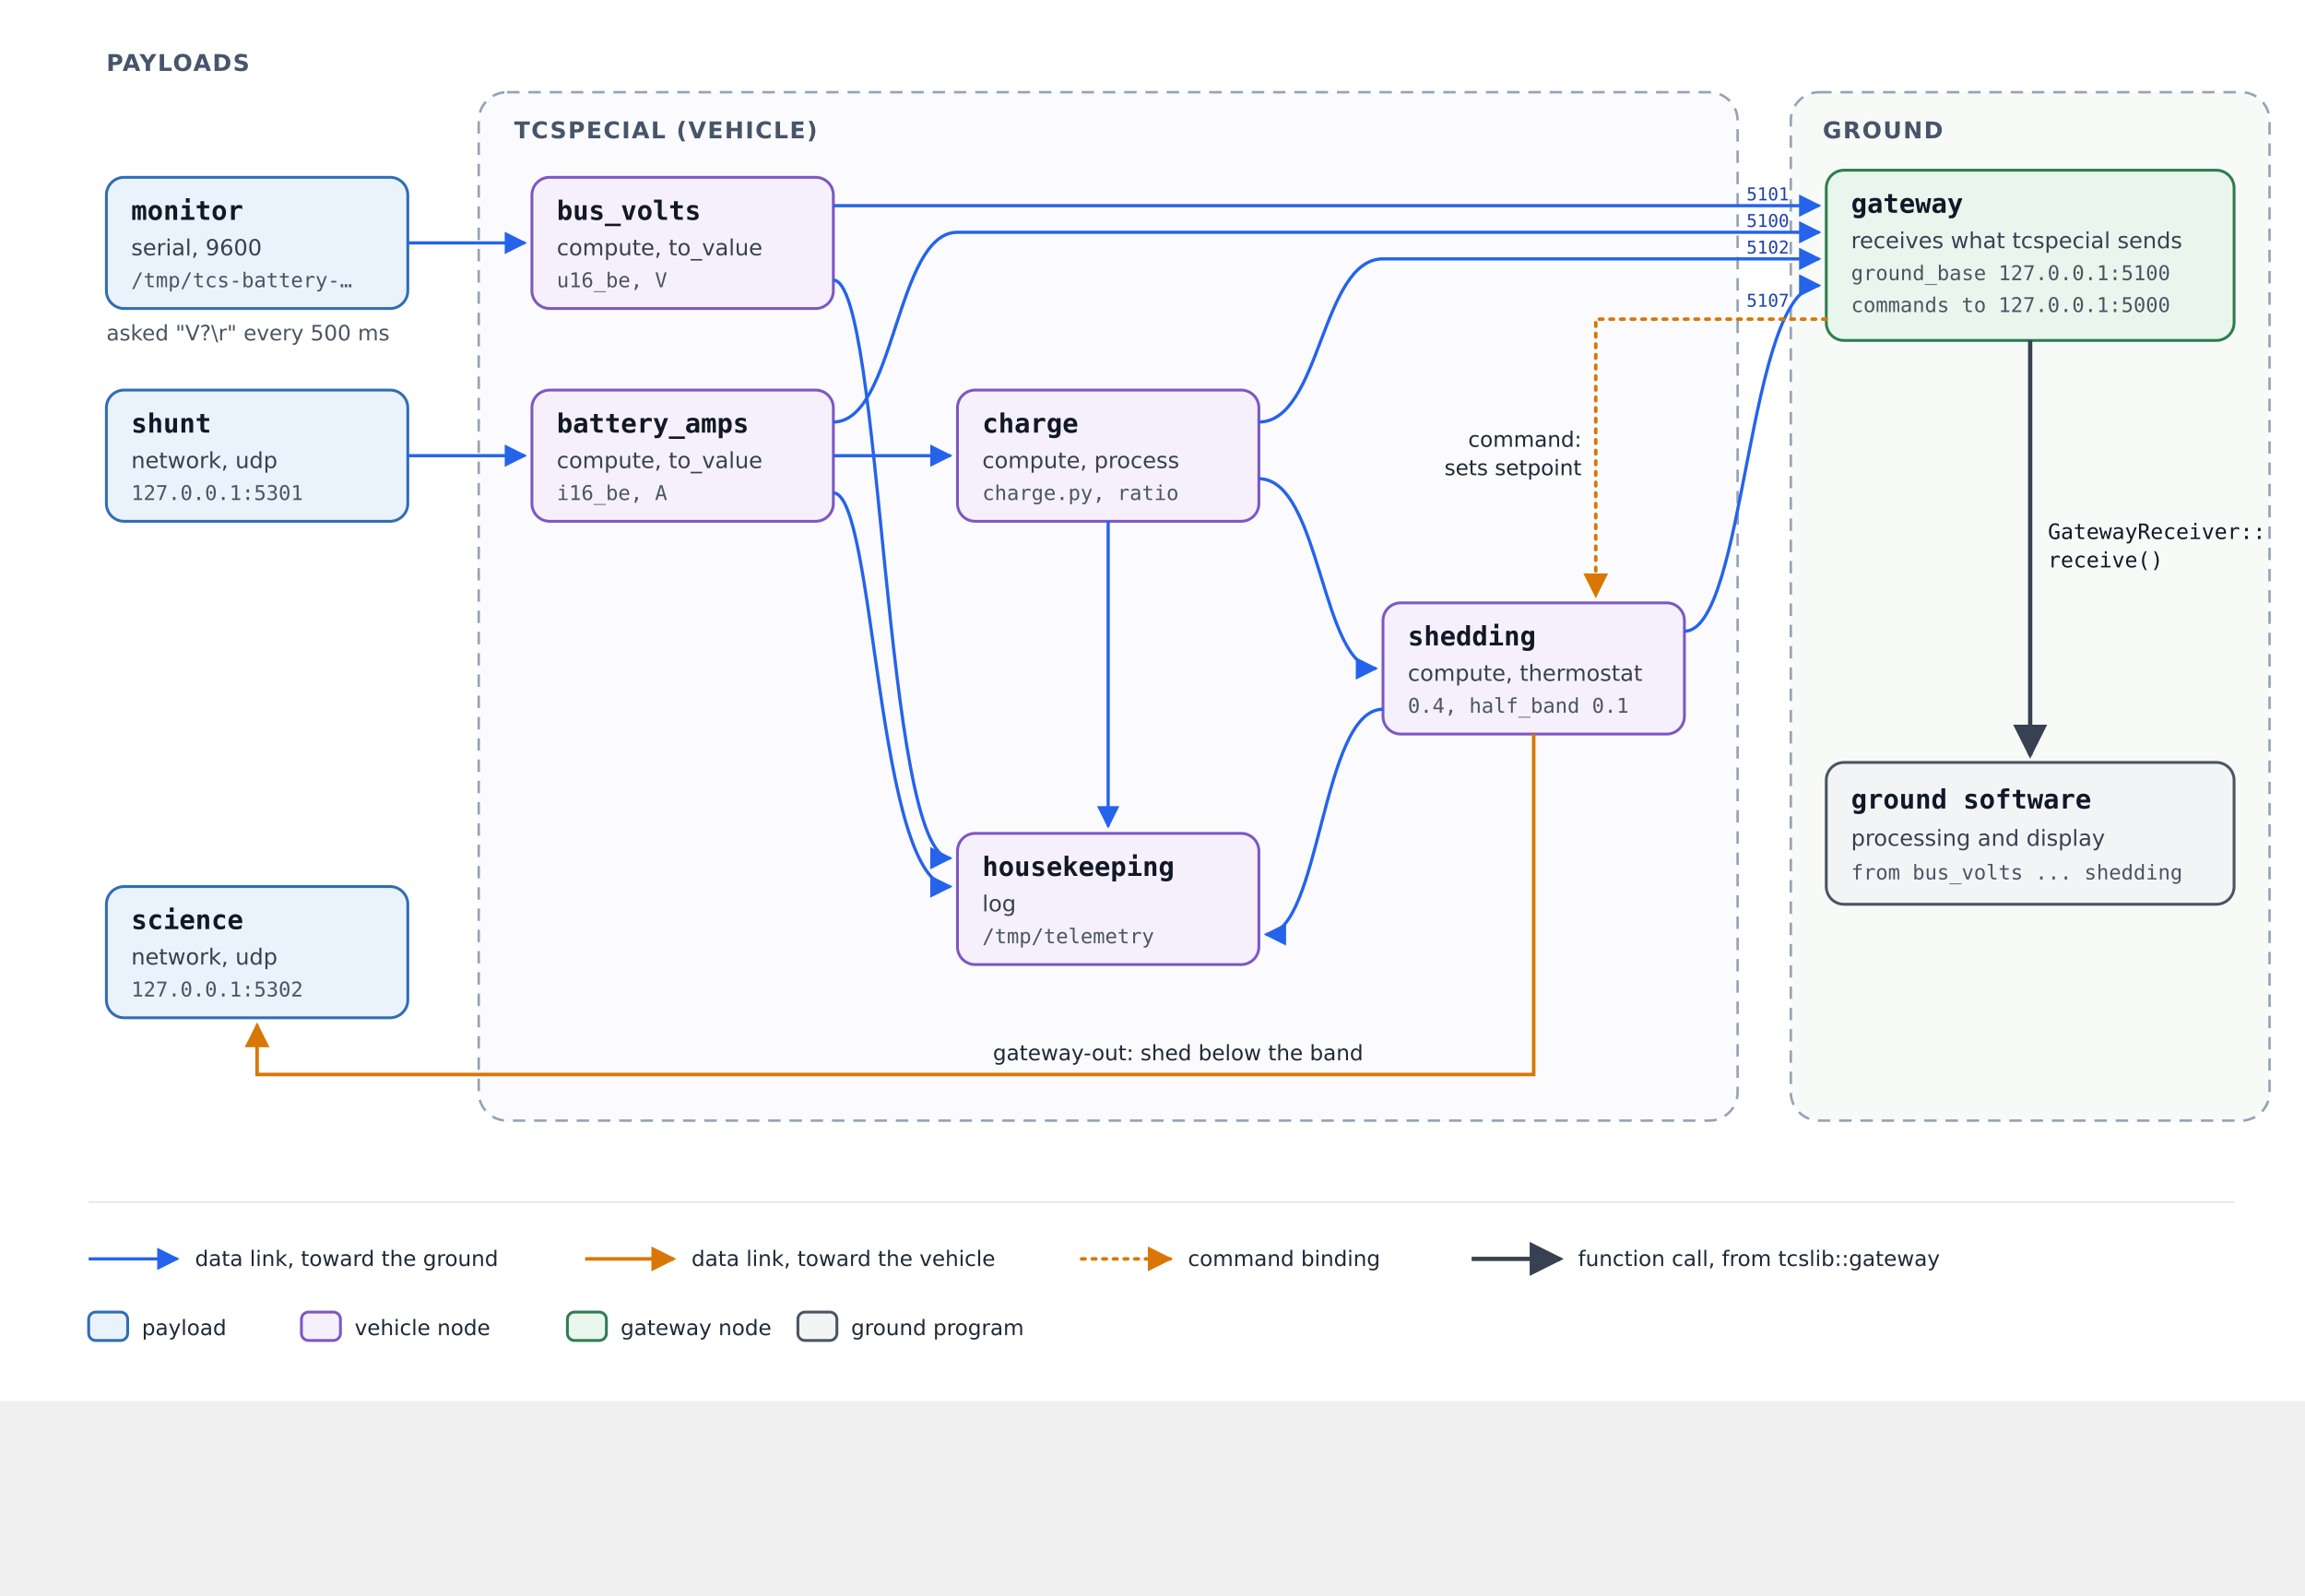
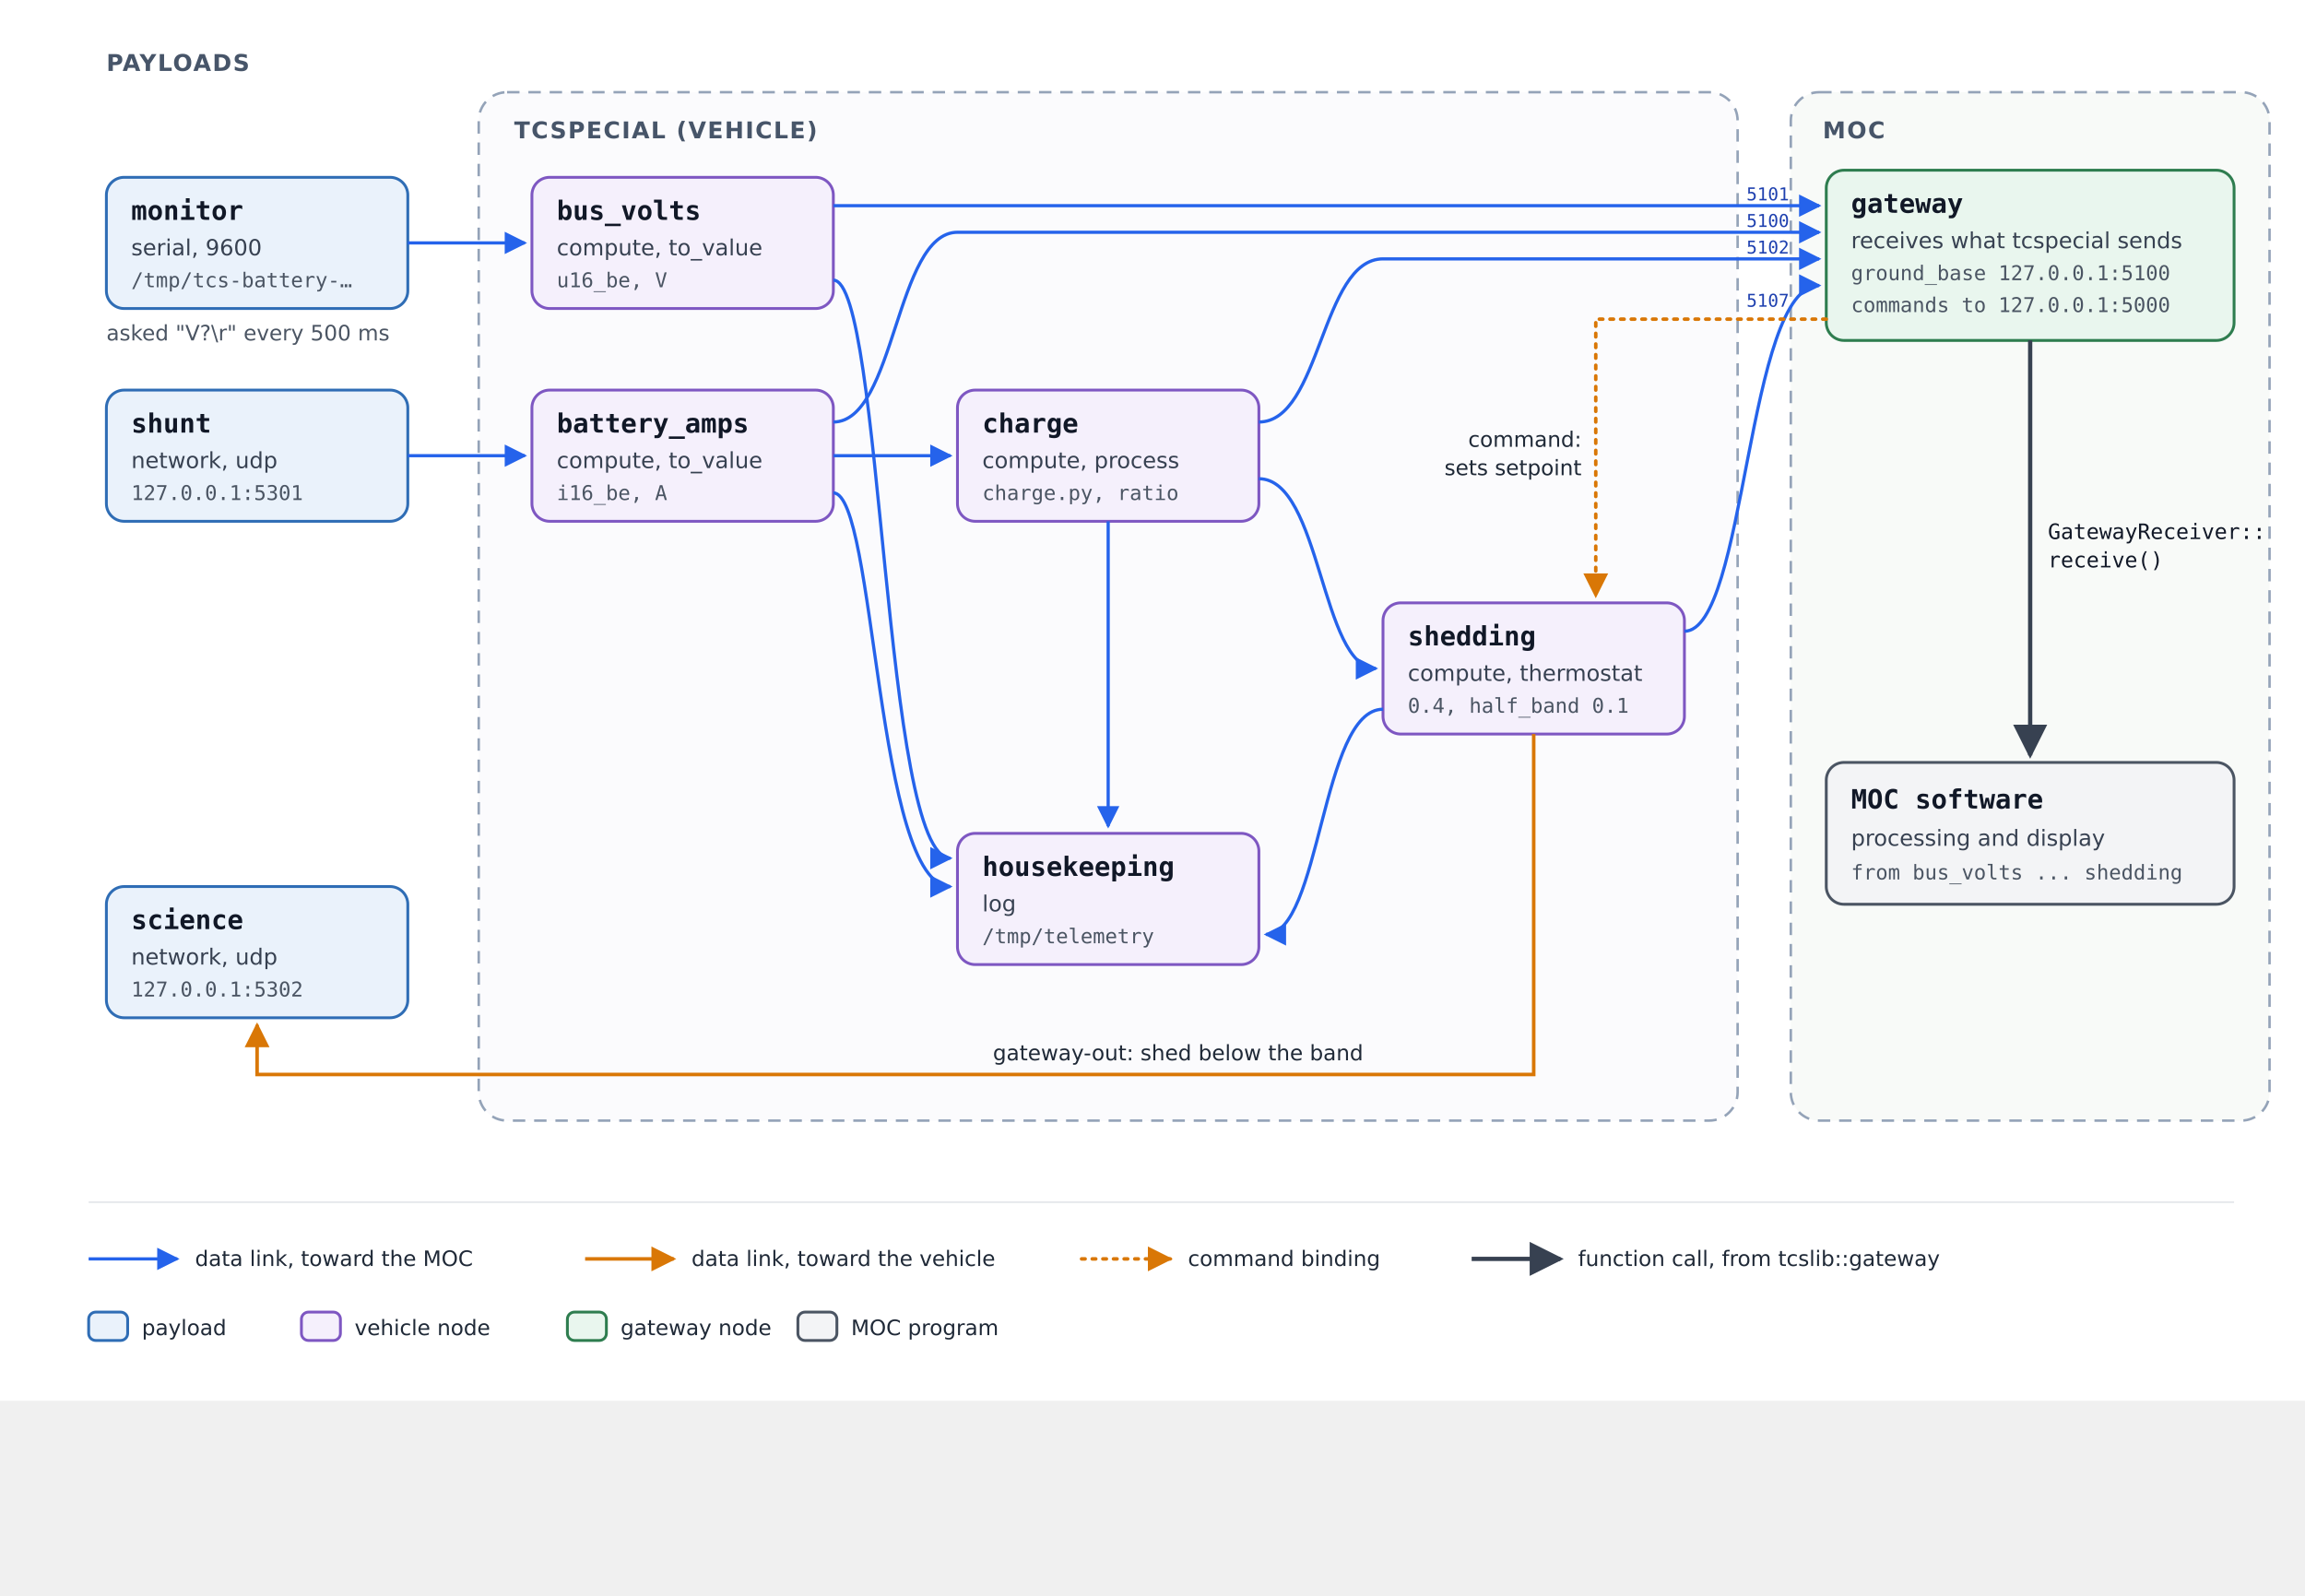
<svg xmlns="http://www.w3.org/2000/svg" width="1300" height="900" viewBox="0 0 1300 900" role="img" aria-labelledby="title desc">
  <defs>
    <style>
      text { font-family: "DejaVu Sans", Helvetica, Arial, sans-serif; fill: #111827; }
      .name { font-family: "DejaVu Sans Mono", Menlo, Consolas, monospace; font-size: 15px; font-weight: bold; }
      .kind { font-size: 12.5px; fill: #374151; }
      .detail { font-family: "DejaVu Sans Mono", Menlo, Consolas, monospace; font-size: 11.5px; fill: #4b5563; }
      .port { font-family: "DejaVu Sans Mono", Menlo, Consolas, monospace; font-size: 10.5px; fill: #6b21a8; }
      .heading { font-size: 13px; font-weight: bold; fill: #475569; letter-spacing: 0.06em; }
      .label { font-size: 12px; fill: #1f2937; }
      .note { font-size: 12px; fill: #4b5563; }
      .payload { fill: #eaf2fb; stroke: #2f6db5; stroke-width: 1.6; }
      .vehicle { fill: #f5f0fc; stroke: #7e57c2; stroke-width: 1.6; }
      .gateway { fill: #e9f6ee; stroke: #2e7d4f; stroke-width: 1.6; }
      .ground { fill: #f3f4f6; stroke: #4b5563; stroke-width: 1.6; }
      .groundside { fill: #f8faf8; stroke: #94a3b8; stroke-width: 1.4; stroke-dasharray: 7 5; }
      .call { fill: none; stroke: #374151; stroke-width: 2.4; }
      .code { font-family: "DejaVu Sans Mono", Menlo, Consolas, monospace; font-size: 12px; fill: #111827; }
      .portno { font-family: "DejaVu Sans Mono", Menlo, Consolas, monospace; font-size: 10px; fill: #1e40af; }
      .boundary { fill: #fbfbfd; stroke: #94a3b8; stroke-width: 1.4; stroke-dasharray: 7 5; }
      .group { fill: none; stroke: #64748b; stroke-width: 1.2; stroke-dasharray: 3 3; }
      .groundward { fill: none; stroke: #2563eb; stroke-width: 1.8; }
      .vehicleward { fill: none; stroke: #d97706; stroke-width: 2; }
      .command { fill: none; stroke: #d97706; stroke-width: 2; stroke-dasharray: 2 4; stroke-linecap: round; }
    </style>
    <marker id="arrow-blue" viewBox="0 0 10 10" refX="9" refY="5" markerWidth="7" markerHeight="7" orient="auto-start-reverse">
      <path d="M0,0 L10,5 L0,10 z" fill="#2563eb" />
    </marker>
    <marker id="arrow-orange" viewBox="0 0 10 10" refX="9" refY="5" markerWidth="7" markerHeight="7" orient="auto-start-reverse">
      <path d="M0,0 L10,5 L0,10 z" fill="#d97706" />
    </marker>
    <marker id="arrow-call" viewBox="0 0 10 10" refX="9" refY="5" markerWidth="8" markerHeight="8" orient="auto-start-reverse">
      <path d="M0,0 L10,5 L0,10 z" fill="#374151" />
    </marker>
  </defs>
  <rect width="1300" height="790" fill="#ffffff" />
  <text class="heading" x="60" y="40">PAYLOADS</text>
  <rect class="boundary" x="270" y="52" width="710" height="580" rx="16" />
  <text class="heading" x="290" y="78">TCSPECIAL (VEHICLE)</text>
  <rect class="payload" x="60" y="100" width="170" height="74" rx="10" />
  <text class="name" x="74" y="124">monitor</text>
  <text class="kind" x="74" y="144">serial, 9600</text>
  <text class="detail" x="74" y="162">/tmp/tcs-battery-…</text>
  <text class="note" x="60" y="192">asked "V?\r" every 500 ms</text>
  <rect class="payload" x="60" y="220" width="170" height="74" rx="10" />
  <text class="name" x="74" y="244">shunt</text>
  <text class="kind" x="74" y="264">network, udp</text>
  <text class="detail" x="74" y="282">127.0.0.1:5301</text>
  <rect class="payload" x="60" y="500" width="170" height="74" rx="10" />
  <text class="name" x="74" y="524">science</text>
  <text class="kind" x="74" y="544">network, udp</text>
  <text class="detail" x="74" y="562">127.0.0.1:5302</text>
  <rect class="vehicle" x="300" y="100" width="170" height="74" rx="10" />
  <text class="name" x="314" y="124">bus_volts</text>
  <text class="kind" x="314" y="144">compute, to_value</text>
  <text class="detail" x="314" y="162">u16_be, V</text>
  <rect class="vehicle" x="300" y="220" width="170" height="74" rx="10" />
  <text class="name" x="314" y="244">battery_amps</text>
  <text class="kind" x="314" y="264">compute, to_value</text>
  <text class="detail" x="314" y="282">i16_be, A</text>
  <rect class="vehicle" x="540" y="220" width="170" height="74" rx="10" />
  <text class="name" x="554" y="244">charge</text>
  <text class="kind" x="554" y="264">compute, process</text>
  <text class="detail" x="554" y="282">charge.py, ratio</text>
  <rect class="vehicle" x="540" y="470" width="170" height="74" rx="10" />
  <text class="name" x="554" y="494">housekeeping</text>
  <text class="kind" x="554" y="514">log</text>
  <text class="detail" x="554" y="532">/tmp/telemetry</text>
  <rect class="vehicle" x="780" y="340" width="170" height="74" rx="10" />
  <text class="name" x="794" y="364">shedding</text>
  <text class="kind" x="794" y="384">compute, thermostat</text>
  <text class="detail" x="794" y="402">0.4, half_band 0.1</text>
  <rect class="groundside" x="1010" y="52" width="270" height="580" rx="16" />
-   <text class="heading" x="1028" y="78">GROUND</text>
+   <text class="heading" x="1028" y="78">MOC</text>
  <rect class="gateway" x="1030" y="96" width="230" height="96" rx="10" />
  <text class="name" x="1044" y="120">gateway</text>
  <text class="kind" x="1044" y="140">receives what tcspecial sends</text>
  <text class="detail" x="1044" y="158">ground_base 127.0.0.1:5100</text>
  <text class="detail" x="1044" y="176">commands to 127.0.0.1:5000</text>
  <rect class="ground" x="1030" y="430" width="230" height="80" rx="10" />
-   <text class="name" x="1044" y="456">ground software</text>
+   <text class="name" x="1044" y="456">MOC software</text>
  <text class="kind" x="1044" y="477">processing and display</text>
  <text class="detail" x="1044" y="496">from bus_volts ... shedding</text>
  <path class="groundward" d="M230,137 L296,137" marker-end="url(#arrow-blue)" />
  <path class="groundward" d="M230,257 L296,257" marker-end="url(#arrow-blue)" />
  <path class="groundward" d="M470,116 L1026,116" marker-end="url(#arrow-blue)" />
  <path class="groundward" d="M470,238 C505,238 505,131 540,131 L1026,131" marker-end="url(#arrow-blue)" />
  <path class="groundward" d="M710,238 C745,238 745,146 780,146 L1026,146" marker-end="url(#arrow-blue)" />
  <path class="groundward" d="M950,356 C985,356 985,161 1026,161" marker-end="url(#arrow-blue)" />
  <path class="groundward" d="M470,257 L536,257" marker-end="url(#arrow-blue)" />
  <path class="groundward" d="M710,270 C745,270 745,377 776,377" marker-end="url(#arrow-blue)" />
  <path class="groundward" d="M470,158 C498,158 498,484 536,484" marker-end="url(#arrow-blue)" />
  <path class="groundward" d="M470,278 C494,278 494,500 536,500" marker-end="url(#arrow-blue)" />
  <path class="groundward" d="M625,294 L625,466" marker-end="url(#arrow-blue)" />
  <path class="groundward" d="M780,400 C745,400 745,527 714,527" marker-end="url(#arrow-blue)" />
  <path class="vehicleward" d="M865,414 L865,606 L145,606 L145,578" marker-end="url(#arrow-orange)" />
  <text class="label" x="560" y="598">gateway-out: shed below the band</text>
  <text class="portno" x="985" y="113">5101</text>
  <text class="portno" x="985" y="128">5100</text>
  <text class="portno" x="985" y="143">5102</text>
  <text class="portno" x="985" y="173">5107</text>
  <path class="command" d="M1030,180 L900,180 L900,336" marker-end="url(#arrow-orange)" />
  <text class="label" x="892" y="252" text-anchor="end">command:</text>
  <text class="label" x="892" y="268" text-anchor="end">sets setpoint</text>
  <path class="call" d="M1145,192 L1145,426" marker-end="url(#arrow-call)" />
  <text class="code" x="1155" y="304">GatewayReceiver::</text>
  <text class="code" x="1155" y="320">receive()</text>
  <line x1="50" y1="678" x2="1260" y2="678" stroke="#e5e7eb" stroke-width="1" />
  <path class="groundward" d="M50,710 L100,710" marker-end="url(#arrow-blue)" />
-   <text class="label" x="110" y="714">data link, toward the ground</text>
+   <text class="label" x="110" y="714">data link, toward the MOC</text>
  <path class="vehicleward" d="M330,710 L380,710" marker-end="url(#arrow-orange)" />
  <text class="label" x="390" y="714">data link, toward the vehicle</text>
  <path class="command" d="M610,710 L660,710" marker-end="url(#arrow-orange)" />
  <text class="label" x="670" y="714">command binding</text>
  <path class="call" d="M830,710 L880,710" marker-end="url(#arrow-call)" />
  <text class="label" x="890" y="714">function call, from tcslib::gateway</text>
  <rect class="payload" x="50" y="740" width="22" height="16" rx="4" />
  <text class="label" x="80" y="753">payload</text>
  <rect class="vehicle" x="170" y="740" width="22" height="16" rx="4" />
  <text class="label" x="200" y="753">vehicle node</text>
  <rect class="gateway" x="320" y="740" width="22" height="16" rx="4" />
  <text class="label" x="350" y="753">gateway node</text>
  <rect class="ground" x="450" y="740" width="22" height="16" rx="4" />
-   <text class="label" x="480" y="753">ground program</text>
+   <text class="label" x="480" y="753">MOC program</text>
</svg>
